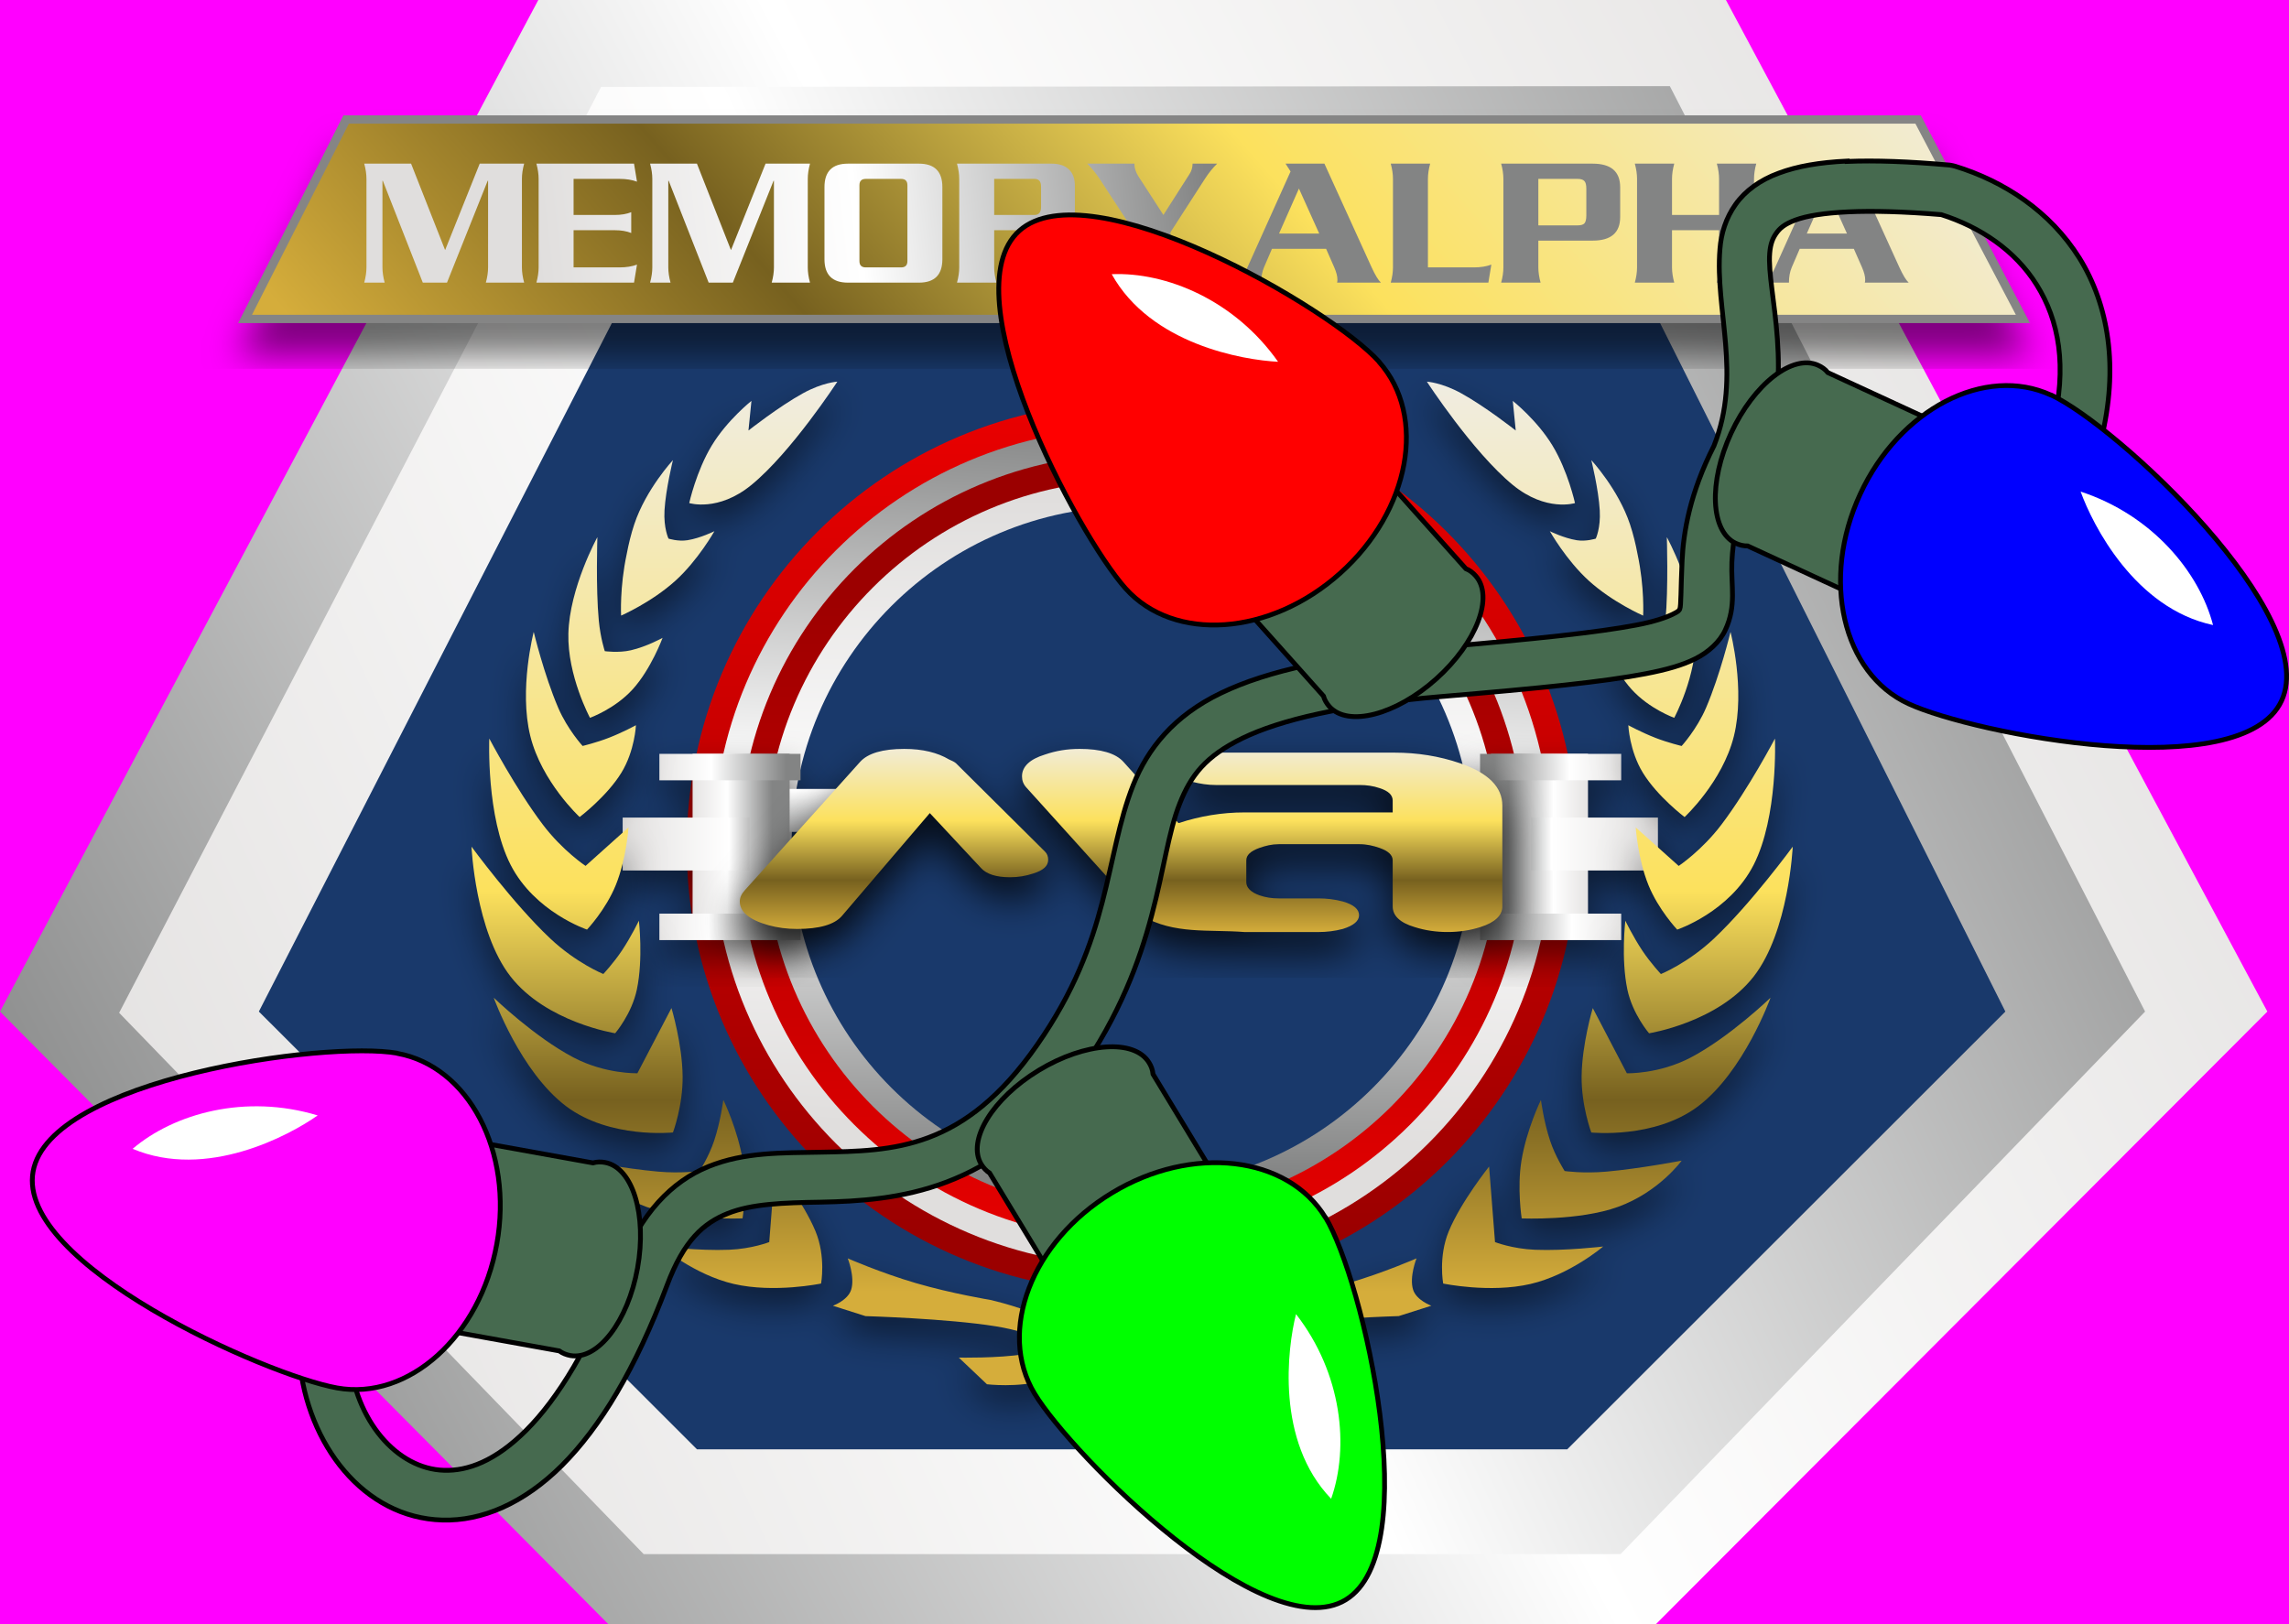
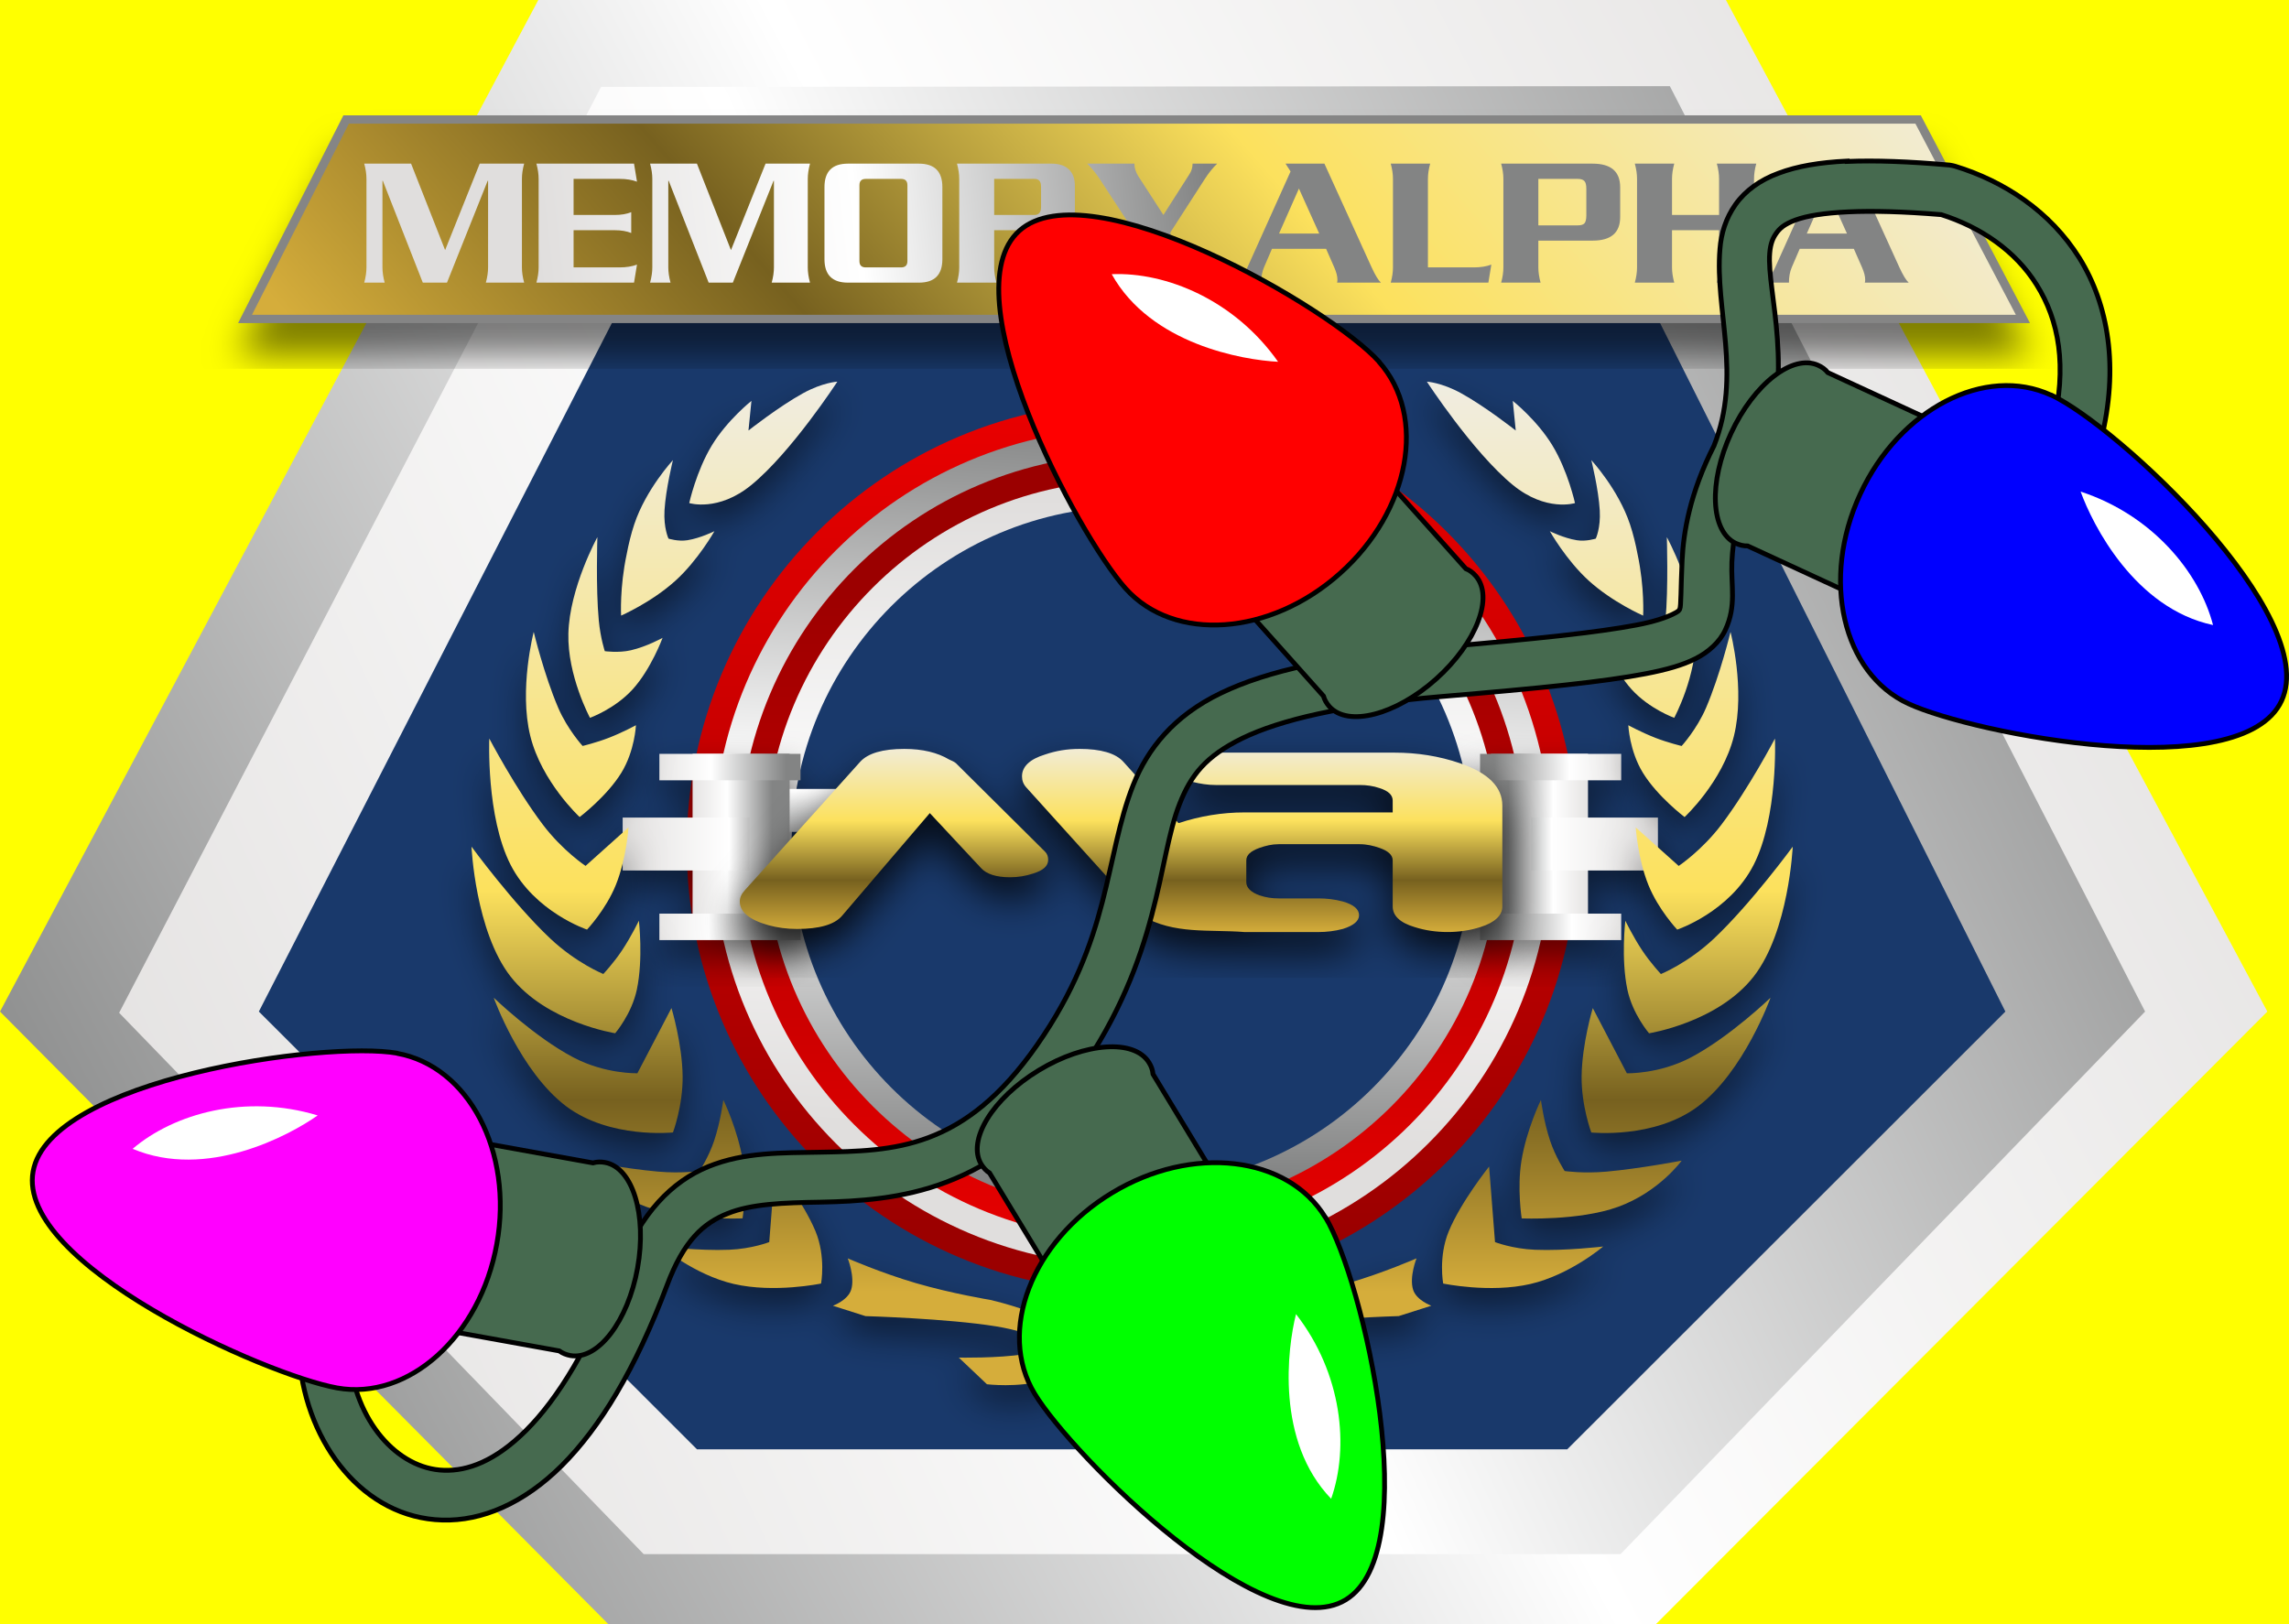
<svg xmlns="http://www.w3.org/2000/svg" xmlns:xlink="http://www.w3.org/1999/xlink" width="131.061" height="93">
  <defs>
    <linearGradient id="linearGradient3301">
      <stop stop-color="#838484" />
      <stop stop-color="#ffffff" offset="0.247" />
      <stop stop-color="#e0dedd" offset="1" />
    </linearGradient>
    <linearGradient id="linearGradient4161">
      <stop stop-color="#9b0000" />
      <stop stop-color="#f30000" offset="1" />
    </linearGradient>
    <linearGradient id="linearGradient4590">
      <stop stop-color="#efeeef" />
      <stop stop-color="#fce15d" offset="0.582" />
      <stop stop-color="#77611f" offset="0.8" />
      <stop stop-color="#d5ad3b" offset="1" />
    </linearGradient>
    <linearGradient id="linearGradient4540-Silver">
      <stop stop-color="#838484" />
      <stop stop-color="#ffffff" offset="0.52" />
      <stop stop-color="#e0dedd" offset="1" />
    </linearGradient>
    <linearGradient id="linearGradient4508-Gold">
      <stop stop-color="#efeeef" />
      <stop stop-color="#fce15d" offset="0.439" />
      <stop stop-color="#77611f" offset="0.737" />
      <stop stop-color="#d5ad3b" offset="1" />
    </linearGradient>
    <filter id="filter3903" width="1.5" height="1.5" x="-0.25" y="-0.25" color-interpolation-filters="sRGB">
      <feGaussianBlur in="SourceAlpha" stdDeviation="1" result="blur" />
      <feColorMatrix result="bluralpha" type="matrix" values="1 0 0 0 0 0 1 0 0 0 0 0 1 0 0 0 0 0 0.5 0" />
      <feOffset in="bluralpha" dx="0" dy="2" result="offsetBlur" />
      <feMerge>
        <feMergeNode in="offsetBlur" />
        <feMergeNode in="SourceGraphic" />
      </feMerge>
    </filter>
    <filter id="filter3931" width="1.5" height="1.5" x="-0.25" y="-0.25" color-interpolation-filters="sRGB">
      <feGaussianBlur in="SourceAlpha" stdDeviation="1" result="blur" />
      <feColorMatrix result="bluralpha" type="matrix" values="1 0 0 0 0 0 1 0 0 0 0 0 1 0 0 0 0 0 0.5 0" />
      <feOffset in="bluralpha" dx="0" dy="1" result="offsetBlur" />
      <feMerge>
        <feMergeNode in="offsetBlur" />
        <feMergeNode in="SourceGraphic" />
      </feMerge>
    </filter>
    <linearGradient id="linearGradient4540-Silver-0">
      <stop stop-color="#838484" />
      <stop stop-color="#ffffff" offset="0.52" />
      <stop stop-color="#e0dedd" offset="1" />
    </linearGradient>
    <linearGradient id="linearGradient4540-Silver-1">
      <stop stop-color="#838484" />
      <stop stop-color="#ffffff" offset="0.52" />
      <stop stop-color="#e0dedd" offset="1" />
    </linearGradient>
    <linearGradient id="linearGradient4540-Silver-7">
      <stop stop-color="#838484" />
      <stop stop-color="#ffffff" offset="0.52" />
      <stop stop-color="#e0dedd" offset="1" />
    </linearGradient>
    <linearGradient id="linearGradient4540-Silver-1-7">
      <stop stop-color="#838484" />
      <stop stop-color="#ffffff" offset="0.52" />
      <stop stop-color="#e0dedd" offset="1" />
    </linearGradient>
    <linearGradient id="linearGradient4540-Silver-0-7">
      <stop stop-color="#838484" />
      <stop stop-color="#ffffff" offset="0.52" />
      <stop stop-color="#e0dedd" offset="1" />
    </linearGradient>
    <linearGradient id="linearGradient3301-6">
      <stop stop-color="#838484" />
      <stop stop-color="#ffffff" offset="0.247" />
      <stop stop-color="#e0dedd" offset="1" />
    </linearGradient>
    <filter id="filter3765" width="1.5" height="1.5" x="-0.25" y="-0.25" color-interpolation-filters="sRGB">
      <feGaussianBlur in="SourceAlpha" stdDeviation="1" result="blur" />
      <feColorMatrix result="bluralpha" type="matrix" values="1 0 0 0 0 0 1 0 0 0 0 0 1 0 0 0 0 0 0.5 0" />
      <feOffset in="bluralpha" dx="0" dy="1" result="offsetBlur" />
      <feMerge>
        <feMergeNode in="offsetBlur" />
        <feMergeNode in="SourceGraphic" />
      </feMerge>
    </filter>
    <filter id="filter3779" width="1.5" height="1.5" x="-0.25" y="-0.25" color-interpolation-filters="sRGB">
      <feGaussianBlur in="SourceAlpha" stdDeviation="1" result="blur" />
      <feColorMatrix result="bluralpha" type="matrix" values="1 0 0 0 0 0 1 0 0 0 0 0 1 0 0 0 0 0 0.5 0" />
      <feOffset in="bluralpha" dx="0" dy="1" result="offsetBlur" />
      <feMerge>
        <feMergeNode in="offsetBlur" />
        <feMergeNode in="SourceGraphic" />
      </feMerge>
    </filter>
    <filter id="filter3958" width="1.5" height="1.5" x="-0.25" y="-0.25" color-interpolation-filters="sRGB">
      <feGaussianBlur in="SourceAlpha" stdDeviation="1" result="blur" />
      <feColorMatrix result="bluralpha" type="matrix" values="1 0 0 0 0 0 1 0 0 0 0 0 1 0 0 0 0 0 0.8 0" />
      <feOffset in="bluralpha" dx="0" dy="1" result="offsetBlur" />
      <feMerge>
        <feMergeNode in="offsetBlur" />
        <feMergeNode in="SourceGraphic" />
      </feMerge>
    </filter>
    <linearGradient xlink:href="#linearGradient4540-Silver" id="linearGradient3202" gradientUnits="userSpaceOnUse" x1="138" y1="118.362" x2="263" y2="52.362" />
    <linearGradient xlink:href="#linearGradient4540-Silver" id="linearGradient3204" gradientUnits="userSpaceOnUse" x1="261" y1="58.362" x2="138" y2="115.362" />
    <linearGradient xlink:href="#linearGradient4508-Gold" id="linearGradient3206" gradientUnits="userSpaceOnUse" x1="237.345" y1="24.433" x2="170.786" y2="80.059" />
    <linearGradient xlink:href="#linearGradient4540-Silver" id="linearGradient3208" gradientUnits="userSpaceOnUse" x1="455.489" y1="45.36" x2="340.223" y2="58.105" />
    <linearGradient xlink:href="#linearGradient4540-Silver" id="linearGradient3210" gradientUnits="userSpaceOnUse" x1="455.489" y1="45.36" x2="340.223" y2="58.105" />
    <linearGradient xlink:href="#linearGradient4540-Silver" id="linearGradient3212" gradientUnits="userSpaceOnUse" x1="455.489" y1="45.36" x2="340.223" y2="58.105" />
    <linearGradient xlink:href="#linearGradient4540-Silver" id="linearGradient3214" gradientUnits="userSpaceOnUse" x1="455.489" y1="45.36" x2="340.223" y2="58.105" />
    <linearGradient xlink:href="#linearGradient4540-Silver" id="linearGradient3216" gradientUnits="userSpaceOnUse" x1="455.489" y1="45.36" x2="340.223" y2="58.105" />
    <linearGradient xlink:href="#linearGradient4540-Silver" id="linearGradient3218" gradientUnits="userSpaceOnUse" x1="455.489" y1="45.36" x2="340.223" y2="58.105" />
    <linearGradient xlink:href="#linearGradient4540-Silver" id="linearGradient3220" gradientUnits="userSpaceOnUse" x1="455.489" y1="45.36" x2="340.223" y2="58.105" />
    <linearGradient xlink:href="#linearGradient4540-Silver" id="linearGradient3223" gradientUnits="userSpaceOnUse" x1="455.489" y1="45.36" x2="340.223" y2="58.105" />
    <linearGradient xlink:href="#linearGradient4540-Silver" id="linearGradient3225" gradientUnits="userSpaceOnUse" x1="455.489" y1="45.36" x2="340.223" y2="58.105" />
    <linearGradient xlink:href="#linearGradient4540-Silver" id="linearGradient3227" gradientUnits="userSpaceOnUse" x1="455.489" y1="45.36" x2="340.223" y2="58.105" />
    <linearGradient xlink:href="#linearGradient4540-Silver" id="linearGradient3229" gradientUnits="userSpaceOnUse" x1="455.489" y1="45.36" x2="340.223" y2="58.105" />
    <linearGradient xlink:href="#linearGradient4540-Silver" id="linearGradient3231" gradientUnits="userSpaceOnUse" x1="455.489" y1="45.36" x2="340.223" y2="58.105" />
    <linearGradient xlink:href="#linearGradient4540-Silver" id="linearGradient3233" gradientUnits="userSpaceOnUse" x1="455.489" y1="45.36" x2="340.223" y2="58.105" />
    <linearGradient xlink:href="#linearGradient4540-Silver" id="linearGradient3235" gradientUnits="userSpaceOnUse" x1="455.489" y1="45.36" x2="340.223" y2="58.105" />
    <linearGradient xlink:href="#linearGradient4161" id="linearGradient3237" gradientUnits="userSpaceOnUse" x1="74.964" y1="80.857" x2="75.5" y2="27.286" />
    <linearGradient xlink:href="#linearGradient4540-Silver" id="linearGradient3239" gradientUnits="userSpaceOnUse" x1="75.5" y1="34.071" x2="73.179" y2="75.143" />
    <linearGradient xlink:href="#linearGradient4161" id="linearGradient3241" gradientUnits="userSpaceOnUse" x1="75.5" y1="43" x2="75.5" y2="88" />
    <linearGradient xlink:href="#linearGradient4540-Silver" id="linearGradient3243" gradientUnits="userSpaceOnUse" x1="74.786" y1="77.286" x2="74.964" y2="38.536" />
    <linearGradient xlink:href="#linearGradient4540-Silver" id="linearGradient3245" gradientUnits="userSpaceOnUse" gradientTransform="translate(129.6994 29.87555)" x1="-8.649" y1="56.621" x2="-8.649" y2="50.749" />
    <linearGradient xlink:href="#linearGradient4540-Silver-1" id="linearGradient3247" gradientUnits="userSpaceOnUse" gradientTransform="translate(128.5833 33.8846)" x1="-8.649" y1="56.621" x2="-8.649" y2="50.749" />
    <linearGradient xlink:href="#linearGradient4540-Silver" id="linearGradient3249" gradientUnits="userSpaceOnUse" gradientTransform="translate(32.51611 6.128592)" x1="85.151" y1="81.069" x2="80.227" y2="81.069" />
    <linearGradient xlink:href="#linearGradient4540-Silver" id="linearGradient3251" gradientUnits="userSpaceOnUse" gradientTransform="translate(33.01408 7.649792)" x1="85.467" y1="74.503" x2="77.196" y2="74.44" />
    <linearGradient xlink:href="#linearGradient4540-Silver-0" id="linearGradient3253" gradientUnits="userSpaceOnUse" gradientTransform="translate(33.01408 16.7997)" x1="85.214" y1="74.376" x2="77.196" y2="74.44" />
    <linearGradient xlink:href="#linearGradient3301" id="linearGradient3255" gradientUnits="userSpaceOnUse" gradientTransform="matrix(1 0 0 1.297297 -0.1510996 -23.71091)" x1="117.539" y1="85.236" x2="108.764" y2="85.236" />
    <linearGradient xlink:href="#linearGradient4540-Silver-7" id="linearGradient3257" gradientUnits="userSpaceOnUse" gradientTransform="translate(129.6994 29.87555)" x1="-8.649" y1="56.621" x2="-8.649" y2="50.749" />
    <linearGradient xlink:href="#linearGradient4540-Silver-1-7" id="linearGradient3259" gradientUnits="userSpaceOnUse" gradientTransform="translate(128.5833 33.8846)" x1="-8.649" y1="56.621" x2="-8.649" y2="50.749" />
    <linearGradient xlink:href="#linearGradient4540-Silver-7" id="linearGradient3261" gradientUnits="userSpaceOnUse" gradientTransform="translate(32.51611 6.128592)" x1="85.151" y1="81.069" x2="80.227" y2="81.069" />
    <linearGradient xlink:href="#linearGradient4540-Silver-7" id="linearGradient3263" gradientUnits="userSpaceOnUse" gradientTransform="translate(33.01408 7.649792)" x1="85.467" y1="74.503" x2="77.196" y2="74.44" />
    <linearGradient xlink:href="#linearGradient4540-Silver-0-7" id="linearGradient3265" gradientUnits="userSpaceOnUse" gradientTransform="translate(33.01408 16.7997)" x1="85.214" y1="74.376" x2="77.196" y2="74.44" />
    <linearGradient xlink:href="#linearGradient3301-6" id="linearGradient3267" gradientUnits="userSpaceOnUse" gradientTransform="matrix(1 0 0 1.297297 -0.1510996 -23.71091)" x1="117.539" y1="85.236" x2="108.764" y2="85.236" />
    <linearGradient xlink:href="#linearGradient4508-Gold" id="linearGradient3269" gradientUnits="userSpaceOnUse" gradientTransform="matrix(0.587705 0 0 0.587705 143.8609 56.09982)" x1="86.679" y1="42.413" x2="86.679" y2="59.429" />
    <linearGradient xlink:href="#linearGradient4590" id="linearGradient3271" gradientUnits="userSpaceOnUse" gradientTransform="translate(-0.3243775 0)" x1="214" y1="57.362" x2="214" y2="112.362" />
    <path id="cap" fill="#466a4f" stroke="#000000" stroke-width="0.25" d="m 82.78 44.2 l 5.36 6 c 0.06 0.21 0.17 0.39 0.31 0.55 0.97 1.08 3.46 0.44 5.56 -1.44 2.1 -1.88 3.02 -4.28 2.05 -5.37 -0.14 -0.16 -0.31 -0.29 -0.51 -0.37 l -5.36 -6 z" />
    <path id="bulb" stroke="#000000" stroke-width="0.25" stroke-linejoin="round" d="m 91.03 32.8 c 2.52 2.82 1.62 7.76 -2.02 11.01 -3.64 3.26 -8.65 3.61 -11.17 0.79 -2.52 -2.82 -9.18 -15.36 -5.53 -18.62 3.64 -3.26 16.2 4 18.73 6.82 z" />
    <path id="gleam" fill="#ffffff" d="m 85.78 32.8 c -1.82 -0.09 -6.63 -0.91 -8.66 -4.56 2.84 -0.12 6.4 1.35 8.66 4.56 z" />
  </defs>
-   <rect width="100%" height="100%" fill="#ff00ff" />
+   <rect width="100%" height="100%" fill="#ffff00" />
  <g transform="translate(-135.1786 -38.36218)">
    <path d="M 166 38.362 135.179 96.291 170 131.362 l 60 0 35 -35.071 -31 -57.929 z" fill="url(#linearGradient3202)" />
    <path d="M 142 96.362 169.595 43.339 230.789 43.296 258 96.291 l -30.035 31.071 -55.93 0 z" fill="url(#linearGradient3204)" />
    <path d="m 150 96.291 25.088 25.071 49.825 0 L 250 96.291 226.68 49.785 173.767 49.928 z" fill="#19396b" />
    <path d="m 149.214 57.362 5.786 -12 90 0 6 12 z" fill="url(#linearGradient3206)" transform="matrix(1.00008 0 0 0.9517445 -0.01595527 2.032081)" stroke="#858585" stroke-width="0.5" filter="url(#filter3903)" />
    <g fill="url(#linearGradient3235)" transform="matrix(0.3327476 0 0 0.3327476 52.6846 33.81543)">
      <g fill="url(#linearGradient3220)">
        <path fill="url(#linearGradient3208)" d="m 338.111 62.308 -6.592 0 c 0.256 -0.939 0.384 -1.813 0.384 -2.624 l 0 -14.912 -0.064 0 -7.008 17.536 -4.16 0 -6.88 -17.536 -0.064 0 0 14.912 c -1e-5 0.811 0.128 1.685 0.384 2.624 l -3.52 0 c 0.256 -0.939 0.384 -1.813 0.384 -2.624 l 0 -15.232 c -10e-6 -0.811 -0.128 -1.685 -0.384 -2.624 l 8.064 0 5.856 14.88 5.952 -14.88 7.648 0 c -0.256 0.939 -0.384 1.813 -0.384 2.624 l 0 15.232 c -3e-5 0.811 0.128 1.685 0.384 2.624" />
        <path fill="url(#linearGradient3210)" d="m 357.528 59.204 -0.512 3.104 -16.8 0 c 0.256 -0.939 0.384 -1.813 0.384 -2.624 l 0 -15.232 c -10e-6 -0.811 -0.128 -1.685 -0.384 -2.624 l 16.8 0 0.512 3.104 c -0.853 -0.32 -1.856 -0.48 -3.008 -0.48 l -7.904 0 0 6.208 7.072 0 c 1.109 1.2e-5 2.059 -0.16 2.848 -0.48 l 0 3.584 c -0.789 -0.32 -1.739 -0.48 -2.848 -0.48 l -7.072 0 0 6.4 7.904 0 c 1.152 3e-6 2.155 -0.16 3.008 -0.48" />
        <path fill="url(#linearGradient3212)" d="m 387.298 62.308 -6.592 0 c 0.256 -0.939 0.384 -1.813 0.384 -2.624 l 0 -14.912 -0.064 0 -7.008 17.536 -4.16 0 -6.88 -17.536 -0.064 0 0 14.912 c -1e-5 0.811 0.128 1.685 0.384 2.624 l -3.52 0 c 0.256 -0.939 0.384 -1.813 0.384 -2.624 l 0 -15.232 c -10e-6 -0.811 -0.128 -1.685 -0.384 -2.624 l 8.064 0 5.856 14.88 5.952 -14.88 7.648 0 c -0.256 0.939 -0.384 1.813 -0.384 2.624 l 0 15.232 c -3e-5 0.811 0.128 1.685 0.384 2.624" />
        <path fill="url(#linearGradient3214)" d="m 410.075 58.276 c -3e-5 2.688 -1.344 4.032 -4.032 4.032 l -12.224 0 c -2.688 0 -4.032 -1.344 -4.032 -4.032 l 0 -12.416 c -10e-6 -2.688 1.344 -4.032 4.032 -4.032 l 12.224 0 c 2.688 2.1e-5 4.032 1.344 4.032 4.032 l 0 12.416 m -6.016 0.32 0 -13.056 c -2e-5 -0.725 -0.363 -1.088 -1.088 -1.088 l -6.08 0 c -0.725 1.8e-5 -1.088 0.363 -1.088 1.088 l 0 13.056 c -1e-5 0.725 0.363 1.088 1.088 1.088 l 6.08 0 c 0.725 3e-6 1.088 -0.363 1.088 -1.088" />
        <path fill="url(#linearGradient3216)" d="m 433.807 62.308 -6.816 0 -3.52 -9.024 -4.48 0 0 6.4 c -1e-5 0.811 0.128 1.685 0.384 2.624 l -6.784 0 c 0.256 -0.939 0.384 -1.813 0.384 -2.624 l 0 -15.232 c -10e-6 -0.811 -0.128 -1.685 -0.384 -2.624 l 16.32 0 c 1.301 2.1e-5 2.304 0.352 3.008 1.056 0.64 0.661 0.96 1.579 0.96 2.752 l 0 4.352 c -2e-5 1.984 -1.056 3.115 -3.168 3.392 l 2.496 6.304 c 0.448 1.131 0.981 2.005 1.6 2.624 m -6.752 -13.024 0 -3.52 c -2e-5 -0.875 -0.373 -1.312 -1.12 -1.312 l -6.944 0 0 6.208 6.944 0 c 0.747 1.2e-5 1.12 -0.459 1.12 -1.376" />
        <path fill="url(#linearGradient3218)" d="m 457.355 41.828 c -0.747 0.725 -1.451 1.6 -2.112 2.624 l -5.92 9.184 0 6.048 c -2e-5 0.811 0.128 1.685 0.384 2.624 l -7.04 0 c 0.256 -0.939 0.384 -1.813 0.384 -2.624 l 0 -6.176 -5.92 -9.056 c -0.661 -1.003 -1.376 -1.877 -2.144 -2.624 l 8.128 0 c -10e-6 0.747 0.235 1.483 0.704 2.208 l 4.288 6.624 4.512 -7.072 c 0.32 -0.491 0.491 -1.077 0.512 -1.76 l 4.224 0" />
      </g>
      <g fill="url(#linearGradient3233)">
        <path fill="url(#linearGradient3223)" d="m 485.541 62.308 -7.552 0 c 0.043 -0.128 0.064 -0.299 0.064 -0.512 -2e-5 -0.576 -0.181 -1.28 -0.544 -2.112 l -1.408 -3.2 -9.312 0 -1.376 3.2 c -0.32 0.747 -0.48 1.621 -0.48 2.624 l -3.936 0 c 0.725 -1.024 1.248 -1.899 1.568 -2.624 l 7.424 -16.512 -0.864 -1.344 6.688 0 8.128 17.856 c 0.619 1.344 1.152 2.219 1.6 2.624 m -10.624 -8.448 -3.488 -7.744 -3.424 7.744 6.912 0" />
        <path fill="url(#linearGradient3225)" d="m 504.538 59.204 -0.512 3.104 -16.8 0 c 0.256 -0.939 0.384 -1.813 0.384 -2.624 l 0 -15.232 c 0 -0.811 -0.128 -1.685 -0.384 -2.624 l 6.784 0 c -0.256 0.939 -0.384 1.813 -0.384 2.624 l 0 15.232 7.904 0 c 1.152 3e-6 2.155 -0.16 3.008 -0.48" />
        <path fill="url(#linearGradient3227)" d="m 526.706 51.012 c -2e-5 2.709 -1.579 4.064 -4.736 4.064 l -9.344 0 0 4.608 c -10e-6 0.811 0.128 1.685 0.384 2.624 l -6.784 0 c 0.256 -0.939 0.384 -1.813 0.384 -2.624 l 0 -15.232 c 0 -0.811 -0.128 -1.685 -0.384 -2.624 l 15.744 0 c 3.157 2.1e-5 4.736 1.355 4.736 4.064 l 0 5.12 m -5.824 -0.256 0 -4.608 c -2e-5 -0.64 -0.107 -1.077 -0.32 -1.312 -0.213 -0.256 -0.608 -0.384 -1.184 -0.384 l -6.752 0 0 8 6.752 0 c 0.576 1e-5 0.971 -0.117 1.184 -0.352 0.213 -0.256 0.32 -0.704 0.32 -1.344" />
        <path fill="url(#linearGradient3229)" d="m 550.122 62.308 -6.784 0 c 0.256 -0.939 0.384 -1.813 0.384 -2.624 l 0 -6.4 -8.096 0 0 6.4 c -10e-6 0.811 0.128 1.685 0.384 2.624 l -6.784 0 c 0.256 -0.939 0.384 -1.813 0.384 -2.624 l 0 -15.232 c 0 -0.811 -0.128 -1.685 -0.384 -2.624 l 6.784 0 c -0.256 0.939 -0.384 1.813 -0.384 2.624 l 0 6.208 8.096 0 0 -6.208 c -2e-5 -0.811 -0.128 -1.685 -0.384 -2.624 l 6.784 0 c -0.256 0.939 -0.384 1.813 -0.384 2.624 l 0 15.232 c -2e-5 0.811 0.128 1.685 0.384 2.624" />
        <path fill="url(#linearGradient3231)" d="m 576.354 62.308 -7.552 0 c 0.043 -0.128 0.064 -0.299 0.064 -0.512 -2e-5 -0.576 -0.181 -1.28 -0.544 -2.112 l -1.408 -3.2 -9.312 0 -1.376 3.2 c -0.32 0.747 -0.48 1.621 -0.48 2.624 l -3.936 0 c 0.725 -1.024 1.248 -1.899 1.568 -2.624 l 7.424 -16.512 -0.864 -1.344 6.688 0 8.128 17.856 c 0.619 1.344 1.152 2.219 1.6 2.624 m -10.624 -8.448 -3.488 -7.744 -3.424 7.744 6.912 0" />
      </g>
    </g>
    <path transform="translate(124.5 28.36218)" d="M 101 58.5 C 101 72.583 89.583 84 75.5 84 61.417 84 50 72.583 50 58.5 50 44.417 61.417 33 75.5 33 c 14.03 0 25.425 11.334 25.5 25.364" fill="url(#linearGradient3237)" />
    <path transform="translate(124.5 28.36218)" d="m 99.5 58.5 c 0 13.255 -10.745 24 -24 24 -13.255 0 -24 -10.745 -24 -24 0 -13.255 10.745 -24 24 -24 13.205 0 23.929 10.667 24 23.872" fill="url(#linearGradient3239)" />
    <path transform="translate(124.5 28.36218)" d="M 98 58.5 C 98 70.926 87.926 81 75.5 81 63.074 81 53 70.926 53 58.5 53 46.074 63.074 36 75.5 36 87.879 36 97.933 46 98 58.38" fill="url(#linearGradient3241)" />
    <path transform="translate(124.5 28.36218)" d="m 96.5 58.5 c 0 11.598 -9.402 21 -21 21 -11.598 0 -21 -9.402 -21 -21 0 -11.598 9.402 -21 21 -21 11.554 0 20.938 9.334 21 20.888" fill="url(#linearGradient3243)" />
    <path transform="translate(124.5 28.36218)" d="M 95 58.5 C 95 69.27 86.27 78 75.5 78 64.73 78 56 69.27 56 58.5 56 47.73 64.73 39 75.5 39 c 10.729 0 19.442 8.667 19.5 19.396" fill="#19396b" />
    <g transform="translate(61.71227 0.2008477)" filter="url(#filter3779)">
      <rect y="83.34" x="116.631" height="2.462" width="5.682" fill="url(#linearGradient3245)" />
      <rect y="87.349" x="115.514" height="2.462" width="5.682" fill="url(#linearGradient3247)" />
      <rect y="81.326" x="113.122" height="10.607" width="5.556" fill="url(#linearGradient3249)" />
      <rect y="81.332" x="111.221" height="1.515" width="8.081" fill="url(#linearGradient3251)" />
      <rect y="90.482" x="111.221" height="1.515" width="8.081" fill="url(#linearGradient3253)" />
      <rect y="84.981" x="109.118" height="3.03" width="7.26" fill="url(#linearGradient3255)" />
    </g>
    <g filter="url(#filter3765)" transform="matrix(-1 0 0 1 339.2245 0.2008477)">
      <rect y="83.34" x="116.631" height="2.462" width="5.682" fill="url(#linearGradient3257)" />
      <rect y="87.349" x="115.514" height="2.462" width="5.682" fill="url(#linearGradient3259)" />
      <rect y="81.326" x="113.122" height="10.607" width="5.556" fill="url(#linearGradient3261)" />
      <rect y="81.332" x="111.221" height="1.515" width="8.081" fill="url(#linearGradient3263)" />
      <rect y="90.482" x="111.221" height="1.515" width="8.081" fill="url(#linearGradient3265)" />
      <rect y="84.981" x="109.118" height="3.03" width="7.26" fill="url(#linearGradient3267)" />
    </g>
    <path fill="url(#linearGradient3269)" filter="url(#filter3958)" d="m 188.914 81.806 c -1.081 9e-6 -1.827 0.217 -2.219 0.656 l -5.781 6.438 c -0.172 0.188 -0.25 0.374 -0.25 0.562 0 0.517 0.481 0.921 1.438 1.188 0.454 0.125 0.92 0.188 1.438 0.188 1.113 0 1.874 -0.217 2.25 -0.656 l 4.406 -5.156 2.562 2.75 c 0.282 0.313 0.763 0.469 1.469 0.469 0.392 2e-6 0.78 -0.062 1.156 -0.188 0.501 -0.157 0.75 -0.374 0.75 -0.688 -2e-5 -0.157 -0.047 -0.297 -0.156 -0.406 l -4.469 -4.438 c -0.094 -0.078 -0.203 -0.125 -0.344 -0.188 -0.58 -0.345 -1.325 -0.531 -2.25 -0.531 z m 8.781 0 c -0.611 9e-6 -1.17 0.093 -1.719 0.281 -0.768 0.235 -1.156 0.608 -1.156 1.094 -1e-5 0.204 0.062 0.39 0.219 0.562 l 5.812 6.438 c 1.583 0.941 3.37 0.673 5.125 0.812 l 3.719 0 c 0.392 10e-7 0.811 -0.047 1.219 -0.156 0.549 -0.172 0.812 -0.405 0.812 -0.688 -1e-5 -0.298 -0.264 -0.531 -0.812 -0.688 -0.407 -0.11 -0.827 -0.156 -1.219 -0.156 l -2 0 c -0.345 2e-6 -0.655 -0.047 -0.969 -0.156 -0.439 -0.157 -0.656 -0.39 -0.656 -0.656 l 0 -1.094 c -1e-5 -0.266 0.217 -0.468 0.656 -0.625 0.313 -0.11 0.624 -0.187 0.969 -0.188 l 4.062 0 c 0.345 5e-6 0.687 0.078 1 0.188 0.439 0.157 0.656 0.359 0.656 0.625 l 0 2.312 c -1e-5 0.454 0.357 0.812 1.094 1.031 0.533 0.172 1.092 0.25 1.656 0.25 0.564 10e-7 1.123 -0.078 1.656 -0.25 0.737 -0.235 1.094 -0.592 1.094 -1.031 l 0 -5.062 c -2e-5 -0.925 -0.699 -1.639 -2.125 -2.125 -1.05 -0.36 -2.153 -0.531 -3.281 -0.531 l -9 0 c -0.407 9e-6 -0.796 0.047 -1.156 0.156 -0.533 0.141 -0.781 0.358 -0.781 0.656 0 0.298 0.264 0.515 0.812 0.656 0.376 0.094 0.749 0.156 1.156 0.156 l 7.219 0 c 0.345 7e-6 0.687 0.047 1 0.156 0.439 0.141 0.656 0.343 0.656 0.625 l 0 0.594 -7.438 0 c -1.128 6e-6 -2.231 0.186 -3.281 0.531 -0.01 0.004 -0.021 -0.004 -0.031 0 l -2.75 -3.062 c -0.392 -0.439 -1.137 -0.656 -2.219 -0.656 z" transform="matrix(1.141533 0 0 1.141533 -28.69814 -12.13477)" />
    <path d="m 178.203 66.133 c 2.299 -1.885 4.92 -5.916 4.92 -5.916 0 0 -0.84 0.046 -1.96 0.662 -1.394 0.767 -3.129 2.136 -3.129 2.136 l 0.17 -1.696 c 0 0 -1.381 1.094 -2.263 2.542 -0.899 1.478 -1.299 3.31 -1.299 3.31 0 0 1.656 0.523 3.56 -1.038 z m -4.36 5.493 c 1.305 -1.181 2.241 -2.844 2.241 -2.844 0 0 -0.797 0.397 -1.539 0.516 -0.539 0.087 -1.09 -0.092 -1.09 -0.092 0 0 -0.286 -0.597 -0.229 -1.615 0.069 -1.212 0.483 -2.88 0.483 -2.88 0 0 -1.545 1.667 -2.213 3.672 -0.188 0.563 -0.328 1.148 -0.435 1.715 -0.409 1.907 -0.32 3.517 -0.32 3.517 0 0 1.736 -0.755 3.102 -1.99 z m -2.442 6.214 c 1.059 -1.167 1.715 -2.951 1.715 -2.951 0 0 -0.897 0.5 -1.819 0.713 -0.702 0.162 -1.489 0.05 -1.489 0.05 0 0 -0.246 -0.726 -0.345 -1.764 -0.175 -1.851 -0.08 -4.766 -0.08 -4.766 0 0 -1.595 2.9 -1.661 5.52 -0.061 2.418 1.237 4.827 1.237 4.827 0 0 1.422 -0.507 2.44 -1.628 z m -3.034 7.311 c 0 0 1.551 -1.17 2.389 -2.536 0.772 -1.259 0.834 -2.722 0.834 -2.722 0 0 -0.748 0.409 -1.544 0.718 -0.728 0.283 -1.509 0.469 -1.509 0.469 0 0 -0.866 -0.945 -1.398 -2.187 -0.808 -1.885 -1.401 -4.343 -1.401 -4.343 0 0 -0.858 3.291 -0.195 5.964 0.651 2.627 2.824 4.637 2.824 4.637 z m 0.424 6.445 c 0 0 1.07 -1.128 1.646 -2.549 0.61 -1.503 0.728 -3.303 0.728 -3.303 l -2.459 2.205 c 0 0 -1.321 -0.875 -2.456 -2.377 -1.554 -2.056 -3.056 -4.916 -3.056 -4.916 0 0 -0.189 4.476 1.221 7.233 1.388 2.713 4.376 3.708 4.376 3.708 z m 1.611 5.937 c 0 0 0.944 -1.094 1.241 -2.502 0.373 -1.772 0.116 -3.944 0.116 -3.944 0 0 -0.43 0.9 -0.979 1.722 -0.462 0.693 -1.057 1.331 -1.057 1.331 0 0 -1.542 -0.621 -3.048 -2.041 -2.119 -1.999 -4.5 -5.252 -4.5 -5.252 0 0 0.22 4.853 2.237 7.438 2.053 2.63 5.989 3.248 5.989 3.248 z m 3.308 5.682 c 0 0 0.575 -1.53 0.554 -3.222 -0.022 -1.862 -0.639 -3.902 -0.639 -3.902 l -1.951 3.732 c 0 0 -1.832 0.059 -3.662 -0.904 -2.241 -1.178 -4.564 -3.422 -4.564 -3.422 0 0 1.52 4.241 4.154 6.222 2.493 1.875 6.108 1.495 6.108 1.495 z m 3.986 4.919 c 0 0 0.27 -1.725 0.015 -3.296 -0.293 -1.805 -1.117 -3.489 -1.117 -3.489 0 0 -0.156 1.232 -0.526 2.341 -0.302 0.906 -0.831 1.73 -0.831 1.73 0 0 -1.046 0.155 -2.378 0.036 -1.911 -0.169 -4.322 -0.63 -4.322 -0.63 0 0 1.302 1.801 3.647 2.648 2.232 0.806 5.512 0.659 5.512 0.659 z m 1.866 -2.968 -0.339 4.325 c 0 0 -0.983 0.387 -2.293 0.44 -1.727 0.071 -3.898 -0.186 -3.898 -0.186 0 0 1.899 1.621 4.163 2.145 2.315 0.536 4.996 -0.024 4.996 -0.024 0 0 0.286 -1.529 -0.318 -2.992 -0.703 -1.7 -2.311 -3.708 -2.311 -3.708 z m 15.903 8.91 c -1.449 -0.8 -3.606 -1.277 -3.606 -1.277 0 0 -2.173 -0.354 -4.234 -0.956 -2.009 -0.586 -3.908 -1.419 -3.908 -1.419 0 0 0.426 1.061 0.197 1.795 -0.191 0.612 -1.045 0.919 -1.045 0.919 l 1.866 0.594 c 0 0 4.71 0.137 7.465 0.585 2.443 0.397 2.967 1.111 2.967 1.111 0 0 -0.298 0.314 -1.348 0.483 -1.498 0.242 -3.741 0.196 -3.741 0.196 l 1.611 1.527 c 0 0 1.766 0.216 3.291 -0.226 1.395 -0.404 2.561 -1.47 2.561 -1.47 0 0 -0.685 -1.092 -2.076 -1.86 z m 26.333 -47.942 c 1.904 1.561 3.56 1.038 3.56 1.038 0 0 -0.4 -1.832 -1.299 -3.31 -0.881 -1.448 -2.263 -2.542 -2.263 -2.542 l 0.169 1.696 c 0 0 -1.735 -1.37 -3.129 -2.136 -1.12 -0.616 -1.959 -0.662 -1.959 -0.662 0 0 2.622 4.031 4.921 5.916 z m 4.36 5.493 c 1.365 1.235 3.102 1.99 3.102 1.99 0 0 0.089 -1.608 -0.319 -3.514 -0.106 -0.568 -0.247 -1.155 -0.435 -1.719 -0.669 -2.005 -2.213 -3.672 -2.213 -3.672 0 0 0.414 1.668 0.483 2.88 0.058 1.018 -0.229 1.615 -0.229 1.615 0 0 -0.551 0.179 -1.09 0.092 -0.742 -0.12 -1.539 -0.516 -1.539 -0.516 0 0 0.936 1.663 2.241 2.844 z m 0.727 3.263 c 0 0 0.656 1.784 1.715 2.951 1.018 1.122 2.44 1.628 2.44 1.628 0 0 1.298 -2.409 1.237 -4.827 -0.066 -2.62 -1.661 -5.52 -1.661 -5.52 0 0 0.096 2.915 -0.079 4.766 -0.098 1.039 -0.345 1.764 -0.345 1.764 0 0 -0.787 0.112 -1.489 -0.05 -0.921 -0.213 -1.818 -0.713 -1.818 -0.713 z m 3.07 5.722 c -0.796 -0.309 -1.544 -0.718 -1.544 -0.718 0 0 0.063 1.464 0.834 2.722 0.837 1.366 2.388 2.536 2.388 2.536 0 0 2.172 -2.01 2.824 -4.637 0.663 -2.673 -0.194 -5.964 -0.194 -5.964 0 0 -0.593 2.458 -1.401 4.343 -0.532 1.242 -1.398 2.188 -1.398 2.188 0 0 -0.781 -0.186 -1.509 -0.469 z m 1.34 7.339 -2.459 -2.205 c 0 0 0.118 1.801 0.728 3.303 0.576 1.421 1.646 2.549 1.646 2.549 0 0 2.988 -0.995 4.376 -3.707 1.41 -2.757 1.221 -7.233 1.221 -7.233 0 0 -1.502 2.86 -3.056 4.916 -1.135 1.501 -2.456 2.377 -2.456 2.377 z m 2.03 4.15 c -1.506 1.42 -3.048 2.041 -3.048 2.041 0 0 -0.595 -0.638 -1.057 -1.331 -0.548 -0.822 -0.979 -1.722 -0.979 -1.722 0 0 -0.257 2.171 0.116 3.944 0.297 1.408 1.241 2.502 1.241 2.502 0 0 3.936 -0.618 5.989 -3.248 2.018 -2.585 2.237 -7.438 2.237 -7.438 0 0 -2.381 3.254 -4.5 5.252 z m -4.998 7.723 -1.951 -3.732 c 0 0 -0.617 2.04 -0.639 3.902 -0.02 1.692 0.554 3.222 0.554 3.222 0 0 3.614 0.38 6.108 -1.495 2.634 -1.981 4.154 -6.222 4.154 -6.222 0 0 -2.323 2.243 -4.564 3.422 -1.83 0.962 -3.662 0.904 -3.662 0.904 z m -3.562 5.597 c 0 0 -0.529 -0.824 -0.831 -1.73 -0.37 -1.108 -0.526 -2.341 -0.526 -2.341 0 0 -0.824 1.684 -1.117 3.489 -0.256 1.572 0.015 3.296 0.015 3.296 0 0 3.281 0.147 5.513 -0.659 2.345 -0.847 3.647 -2.648 3.647 -2.648 0 0 -2.411 0.461 -4.322 0.63 -1.332 0.118 -2.378 -0.036 -2.378 -0.036 z m -1.693 4.511 c -1.31 -0.054 -2.293 -0.44 -2.293 -0.44 l -0.339 -4.325 c 0 0 -1.608 2.008 -2.311 3.708 -0.604 1.462 -0.318 2.992 -0.318 2.992 0 0 2.681 0.561 4.996 0.024 2.264 -0.524 4.164 -2.145 4.164 -2.145 0 0 -2.171 0.257 -3.898 0.186 z m -6.984 2.287 c -0.229 -0.734 0.197 -1.795 0.197 -1.795 0 0 -1.899 0.833 -3.908 1.419 -2.061 0.601 -4.234 0.956 -4.234 0.956 0 0 -2.157 0.477 -3.606 1.277 -1.391 0.768 -2.077 1.86 -2.077 1.86 0 0 1.166 1.066 2.561 1.47 1.525 0.442 3.291 0.226 3.291 0.226 l 1.611 -1.527 c 0 0 -2.243 0.046 -3.741 -0.196 -1.049 -0.169 -1.347 -0.483 -1.347 -0.483 0 0 0.524 -0.714 2.967 -1.111 2.754 -0.448 7.464 -0.585 7.464 -0.585 l 1.866 -0.594 c 2.1e-4 -3.2e-4 -0.854 -0.307 -1.045 -0.919 z" fill="url(#linearGradient3271)" filter="url(#filter3931)" />
    <g transform="translate(114 23) scale(1.1)">
      <path fill="#466a4f" stroke="#000000" stroke-width="0.25" d="m 115.4 22.35 c -1.45 0.07 -2.6 0.27 -3.56 0.63 -0.96 0.35 -1.74 0.91 -2.25 1.63 -0.51 0.72 -0.75 1.52 -0.81 2.31 -0.27 3.18 1.15 6.55 -0.31 10.25 -1.26 2.48 -1.59 4.5 -1.66 5.97 -0.07 1.5 -0.05 2.38 -0.12 2.53 -0.04 0.08 -0.05 0.12 -0.38 0.28 -0.33 0.16 -0.94 0.38 -1.91 0.56 -1.93 0.37 -5.17 0.72 -10.38 1.16 -5.29 0.45 -8.77 1.2 -11.22 2.38 -2.45 1.18 -3.81 2.89 -4.56 4.78 -1.5 3.79 -1.13 7.98 -5 13.53 -3.82 5.48 -7.46 5.52 -11.31 5.59 -1.93 0.04 -3.92 -0.02 -5.81 0.75 -1.89 0.77 -3.53 2.43 -4.59 5.25 -1.55 4.12 -3.26 6.85 -4.88 8.47 -1.62 1.62 -3.06 2.13 -4.28 2.09 -2.45 -0.07 -4.63 -2.58 -4.94 -5.97 l -2.59 0.22 c 0.4 4.39 3.34 8.23 7.44 8.34 2.05 0.06 4.23 -0.86 6.22 -2.84 1.99 -1.99 3.83 -5.01 5.47 -9.37 0.88 -2.36 1.91 -3.25 3.16 -3.75 1.24 -0.5 2.88 -0.56 4.84 -0.59 3.92 -0.08 9.13 -0.5 13.44 -6.69 4.26 -6.12 4.09 -11.14 5.25 -14.06 0.58 -1.46 1.33 -2.46 3.28 -3.41 1.95 -0.94 5.17 -1.72 10.31 -2.16 5.22 -0.44 8.49 -0.77 10.66 -1.19 1.09 -0.21 1.91 -0.44 2.59 -0.78 0.68 -0.34 1.27 -0.87 1.56 -1.5 0.59 -1.26 0.29 -2.29 0.34 -3.53 0.06 -1.24 0.28 -2.78 1.44 -5 l 0.03 -0.06 0.03 -0.06 c 1.86 -4.69 0.3 -8.98 0.47 -10.97 0.04 -0.5 0.17 -0.79 0.34 -1.03 0.17 -0.24 0.4 -0.47 1 -0.69 1.17 -0.43 3.62 -0.61 7.59 -0.28 2.02 0.64 3.85 1.86 4.97 3.66 1.13 1.81 1.63 4.21 0.81 7.47 l 2.53 0.63 c 0.95 -3.81 0.39 -7.07 -1.12 -9.5 -1.52 -2.43 -3.92 -4 -6.47 -4.78 l -0.12 -0.03 -0.16 -0.03 c -2.14 -0.19 -3.89 -0.25 -5.34 -0.19 z" />
      <use href="#cap" />
      <use href="#bulb" fill="#ff0000" />
      <use href="#gleam" />
      <g transform="translate(93 174) rotate(107) scale(-1 1)">
        <use href="#cap" />
        <use href="#bulb" fill="#00ff00" />
        <use href="#gleam" />
      </g>
      <g transform="translate(-52 99) rotate(-38) scale(1 1)">
        <use href="#cap" />
        <use href="#bulb" fill="#ff00ff" />
        <use href="#gleam" />
      </g>
      <g transform="translate(184 112) rotate(73) scale(-1 1)">
        <use href="#cap" />
        <use href="#bulb" fill="#0000ff" />
        <use href="#gleam" />
      </g>
    </g>
  </g>
</svg>
